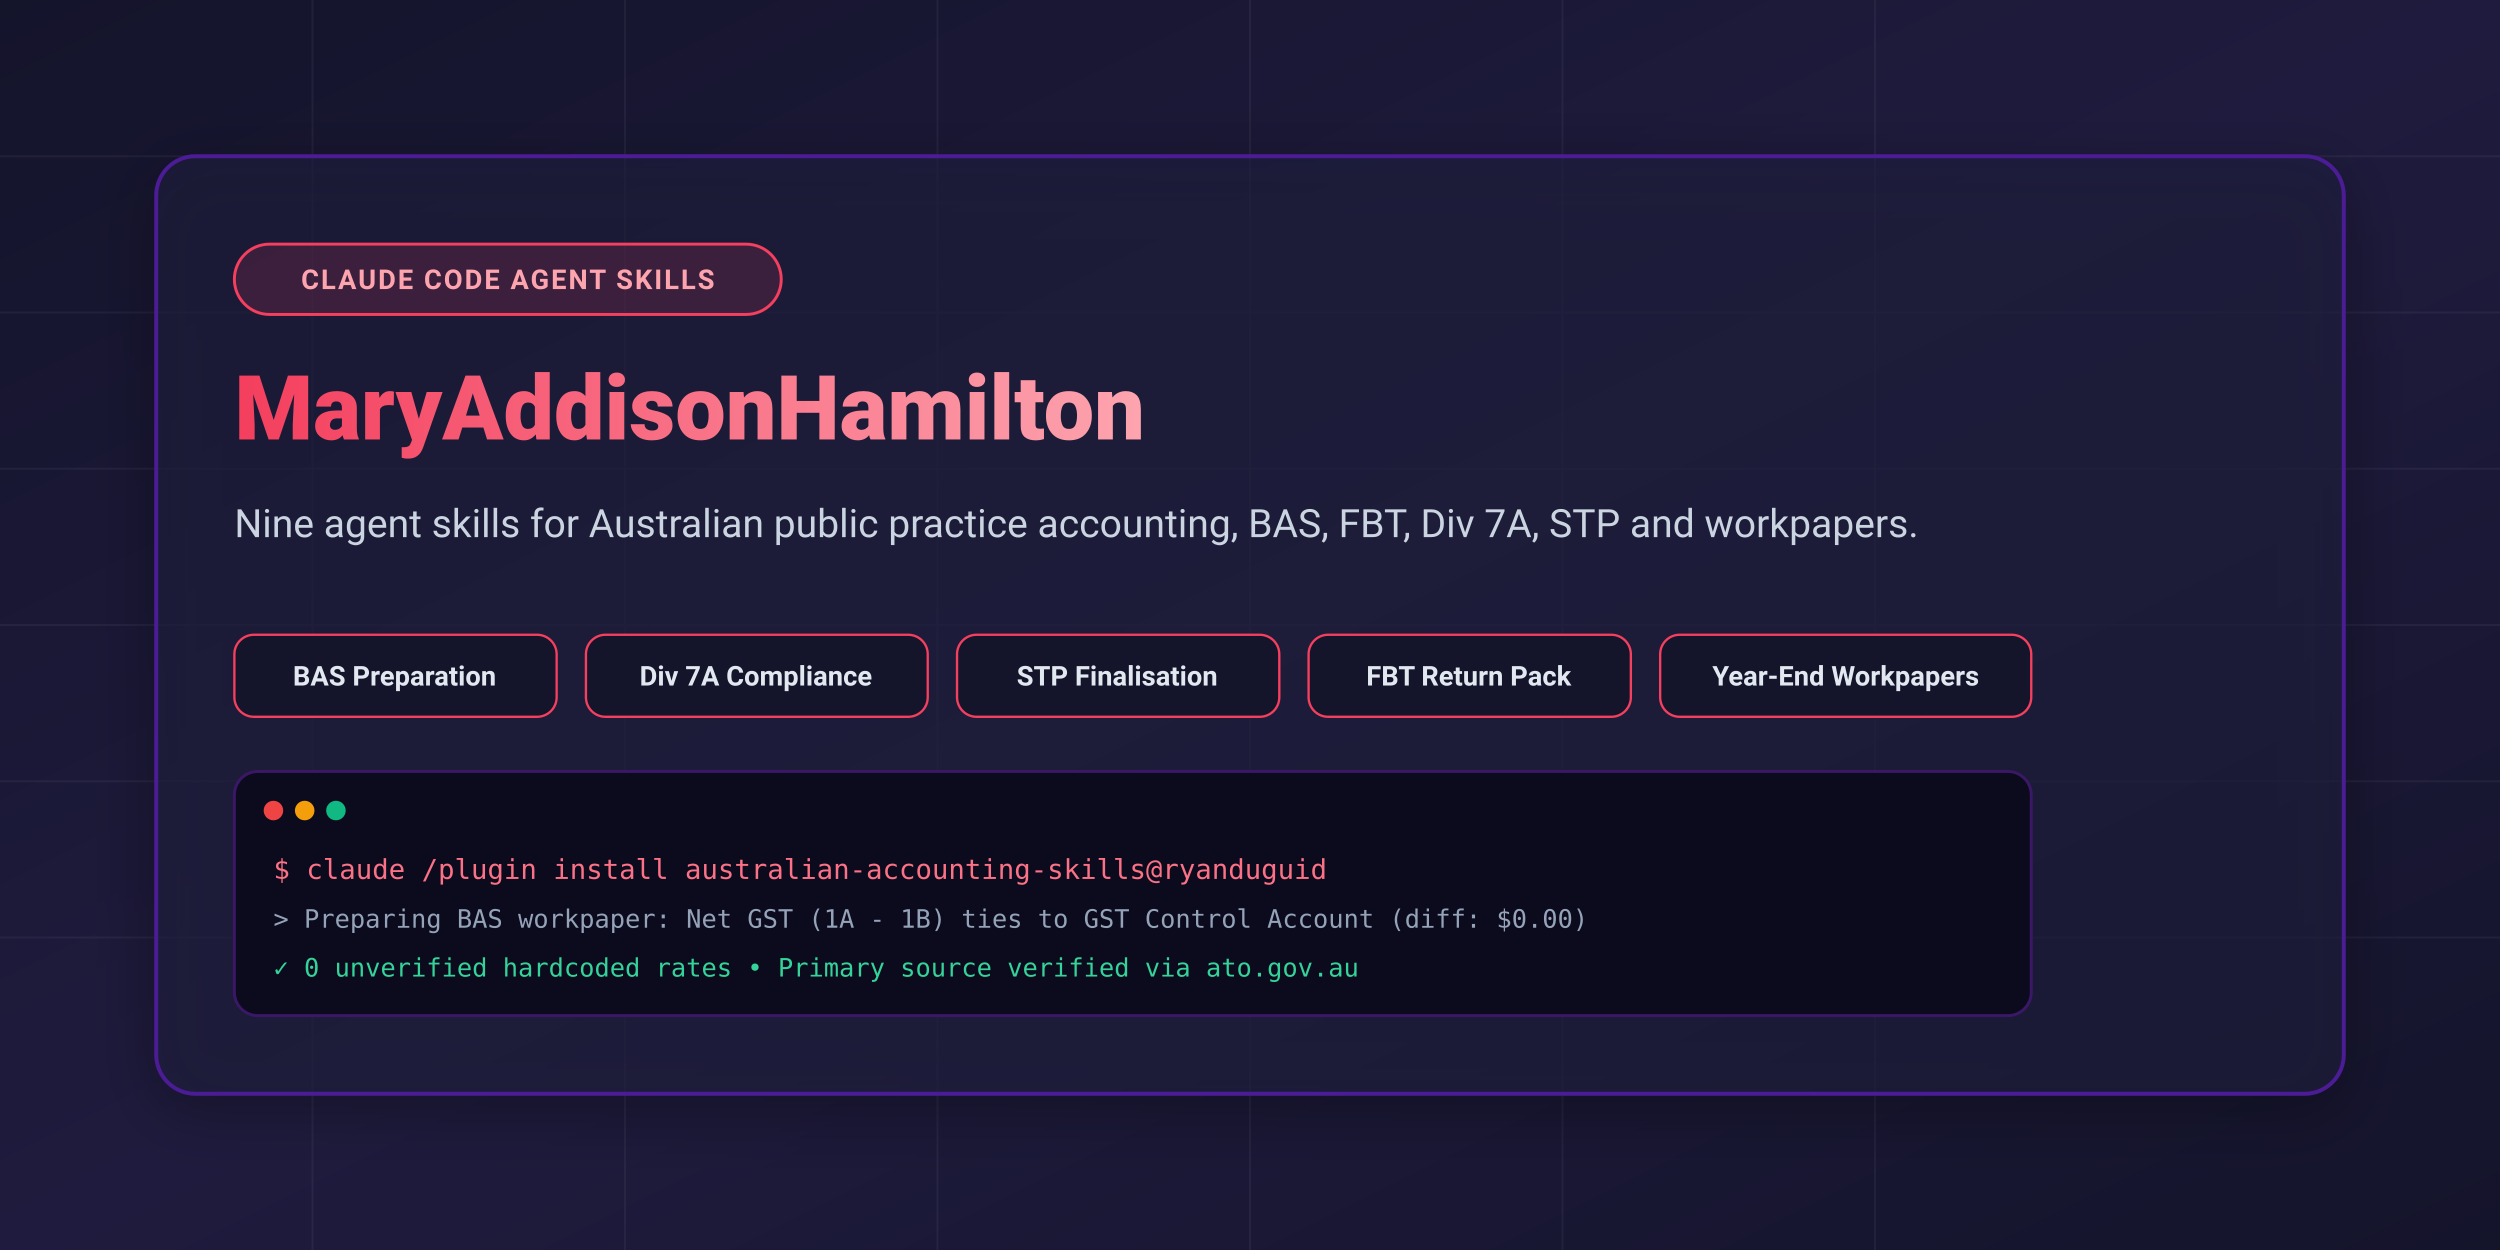
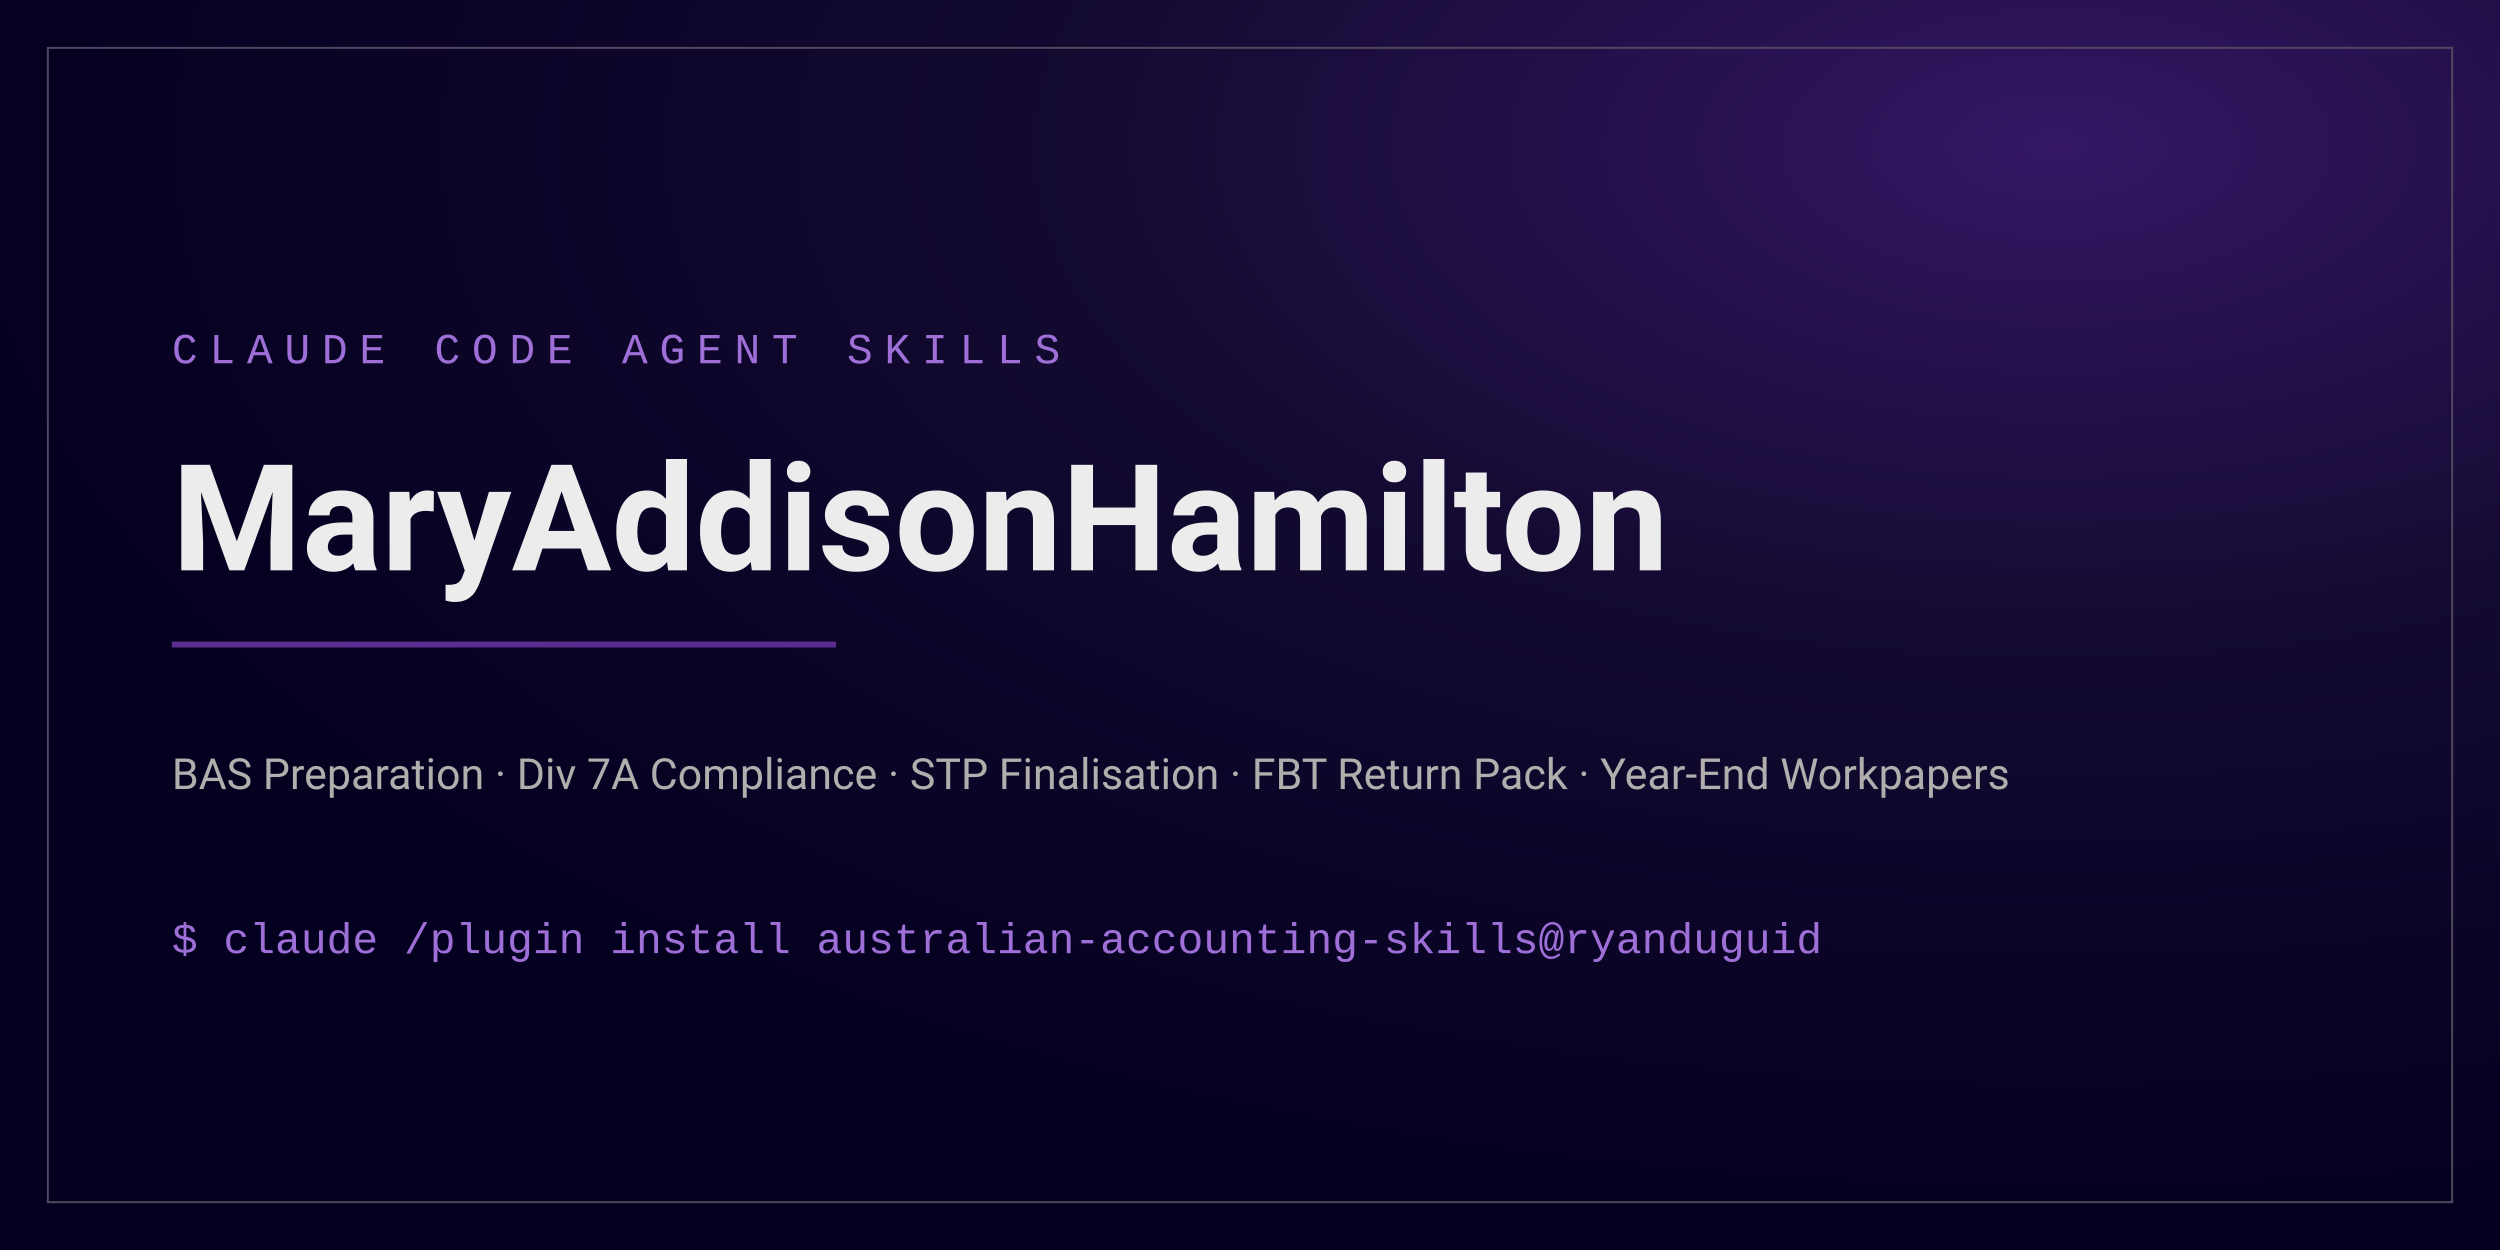
- <svg xmlns="http://www.w3.org/2000/svg" viewBox="0 0 1280 640" width="1280" height="640">
+ <svg xmlns="http://www.w3.org/2000/svg" viewBox="0 0 1280 640" width="1280" height="640" role="img" aria-label="MaryAddisonHamilton, Claude Code agent skills">
  <defs>
-     <linearGradient id="bg" x1="0%" y1="0%" x2="100%" y2="100%">
-       <stop offset="0%" stop-color="#14142B" />
-       <stop offset="50%" stop-color="#1F1B3E" />
-       <stop offset="100%" stop-color="#14142B" />
-     </linearGradient>
-     <linearGradient id="roseGrad" x1="0%" y1="0%" x2="100%" y2="0%">
-       <stop offset="0%" stop-color="#F43F5E" />
-       <stop offset="100%" stop-color="#FDA4AF" />
-     </linearGradient>
-     <filter id="shadow" x="-10%" y="-10%" width="120%" height="120%">
-       <feDropShadow dx="0" dy="8" stdDeviation="16" flood-color="#000000" flood-opacity="0.5" />
-     </filter>
+     <radialGradient id="glow" cx="82%" cy="12%" r="85%">
+       <stop offset="0%" stop-color="#331764" />
+       <stop offset="45%" stop-color="#140A31" />
+       <stop offset="100%" stop-color="#04001F" />
+     </radialGradient>
  </defs>
-   <rect width="1280" height="640" fill="url(#bg)" />
-   <g opacity="0.05" stroke="#ffffff" stroke-width="1">
-     <line x1="0" y1="80" x2="1280" y2="80" />
-     <line x1="0" y1="160" x2="1280" y2="160" />
-     <line x1="0" y1="240" x2="1280" y2="240" />
-     <line x1="0" y1="320" x2="1280" y2="320" />
-     <line x1="0" y1="400" x2="1280" y2="400" />
-     <line x1="0" y1="480" x2="1280" y2="480" />
-     <line x1="160" y1="0" x2="160" y2="640" />
-     <line x1="320" y1="0" x2="320" y2="640" />
-     <line x1="480" y1="0" x2="480" y2="640" />
-     <line x1="640" y1="0" x2="640" y2="640" />
-     <line x1="800" y1="0" x2="800" y2="640" />
-     <line x1="960" y1="0" x2="960" y2="640" />
-   </g>
-   <rect x="80" y="80" width="1120" height="480" rx="20" fill="#1F1B3E" fill-opacity="0.6" stroke="#4C1D95" stroke-width="2" filter="url(#shadow)" />
-   <rect x="120" y="125" width="280" height="36" rx="18" fill="#F43F5E" fill-opacity="0.15" stroke="#F43F5E" stroke-width="1.5" />
-   <text x="260" y="148" font-family="-apple-system, BlinkMacSystemFont, 'Segoe UI', Roboto, sans-serif" font-size="14" font-weight="600" fill="#FDA4AF" text-anchor="middle" letter-spacing="1">CLAUDE CODE AGENT SKILLS</text>
-   <text x="120" y="225" font-family="-apple-system, BlinkMacSystemFont, 'Segoe UI', Roboto, sans-serif" font-size="46" font-weight="800" fill="url(#roseGrad)">MaryAddisonHamilton</text>
-   <text x="120" y="275" font-family="-apple-system, BlinkMacSystemFont, 'Segoe UI', Roboto, sans-serif" font-size="20" font-weight="400" fill="#cbd5e1">
-     Nine agent skills for Australian public practice accounting, BAS, FBT, Div 7A, STP and workpapers.
-   </text>
-   <g transform="translate(120, 325)">
-     <rect x="0" y="0" width="165" height="42" rx="10" fill="#14142B" stroke="#F43F5E" stroke-width="1.2" />
-     <text x="82" y="26" font-family="-apple-system, BlinkMacSystemFont, 'Segoe UI', Roboto, sans-serif" font-size="14" font-weight="600" fill="#e2e8f0" text-anchor="middle">BAS Preparation</text>
-     <rect x="180" y="0" width="175" height="42" rx="10" fill="#14142B" stroke="#F43F5E" stroke-width="1.2" />
-     <text x="267" y="26" font-family="-apple-system, BlinkMacSystemFont, 'Segoe UI', Roboto, sans-serif" font-size="14" font-weight="600" fill="#e2e8f0" text-anchor="middle">Div 7A Compliance</text>
-     <rect x="370" y="0" width="165" height="42" rx="10" fill="#14142B" stroke="#F43F5E" stroke-width="1.2" />
-     <text x="452" y="26" font-family="-apple-system, BlinkMacSystemFont, 'Segoe UI', Roboto, sans-serif" font-size="14" font-weight="600" fill="#e2e8f0" text-anchor="middle">STP Finalisation</text>
-     <rect x="550" y="0" width="165" height="42" rx="10" fill="#14142B" stroke="#F43F5E" stroke-width="1.2" />
-     <text x="632" y="26" font-family="-apple-system, BlinkMacSystemFont, 'Segoe UI', Roboto, sans-serif" font-size="14" font-weight="600" fill="#e2e8f0" text-anchor="middle">FBT Return Pack</text>
-     <rect x="730" y="0" width="190" height="42" rx="10" fill="#14142B" stroke="#F43F5E" stroke-width="1.2" />
-     <text x="825" y="26" font-family="-apple-system, BlinkMacSystemFont, 'Segoe UI', Roboto, sans-serif" font-size="14" font-weight="600" fill="#e2e8f0" text-anchor="middle">Year-End Workpapers</text>
-   </g>
-   <g transform="translate(120, 395)">
-     <rect x="0" y="0" width="920" height="125" rx="12" fill="#0C0A1D" stroke="#3B1768" stroke-width="1.5" />
-     <circle cx="20" cy="20" r="5" fill="#ef4444" />
-     <circle cx="36" cy="20" r="5" fill="#f59e0b" />
-     <circle cx="52" cy="20" r="5" fill="#10b981" />
-     <text x="20" y="55" font-family="'Cascadia Code', 'Fira Code', Consolas, monospace" font-size="14" fill="#FB7185">$ claude /plugin install australian-accounting-skills@ryanduguid</text>
-     <text x="20" y="80" font-family="'Cascadia Code', 'Fira Code', Consolas, monospace" font-size="13" fill="#94a3b8">&gt; Preparing BAS workpaper: Net GST (1A - 1B) ties to GST Control Account (diff: $0.00)</text>
-     <text x="20" y="105" font-family="'Cascadia Code', 'Fira Code', Consolas, monospace" font-size="13" fill="#34D399">✓ 0 unverified hardcoded rates • Primary source verified via ato.gov.au</text>
-   </g>
+   <rect width="1280" height="640" fill="#04001F" />
+   <rect width="1280" height="640" fill="url(#glow)" />
+   <rect x="24.5" y="24.5" width="1231" height="591" fill="none" stroke="#4F485E" stroke-width="1" />
+   <text x="88" y="186" font-family="Consolas, 'Courier New', monospace" font-size="22" letter-spacing="6" fill="#9F6FD8">CLAUDE CODE AGENT SKILLS</text>
+   <text x="88" y="292" font-family="-apple-system, BlinkMacSystemFont, 'Segoe UI', Roboto, Helvetica, Arial, sans-serif" font-size="76" font-weight="700" fill="#ECECEC">MaryAddisonHamilton</text>
+   <line x1="88" y1="330" x2="428" y2="330" stroke="#5C2D91" stroke-width="3" />
+   <text x="88" y="404" font-family="-apple-system, BlinkMacSystemFont, 'Segoe UI', Roboto, Helvetica, Arial, sans-serif" font-size="22" fill="#B1AFAD">BAS Preparation · Div 7A Compliance · STP Finalisation · FBT Return Pack · Year-End Workpapers</text>
+   <text x="88" y="488" font-family="Consolas, 'Courier New', monospace" font-size="22" fill="#9F6FD8">$ claude /plugin install australian-accounting-skills@ryanduguid</text>
</svg>
